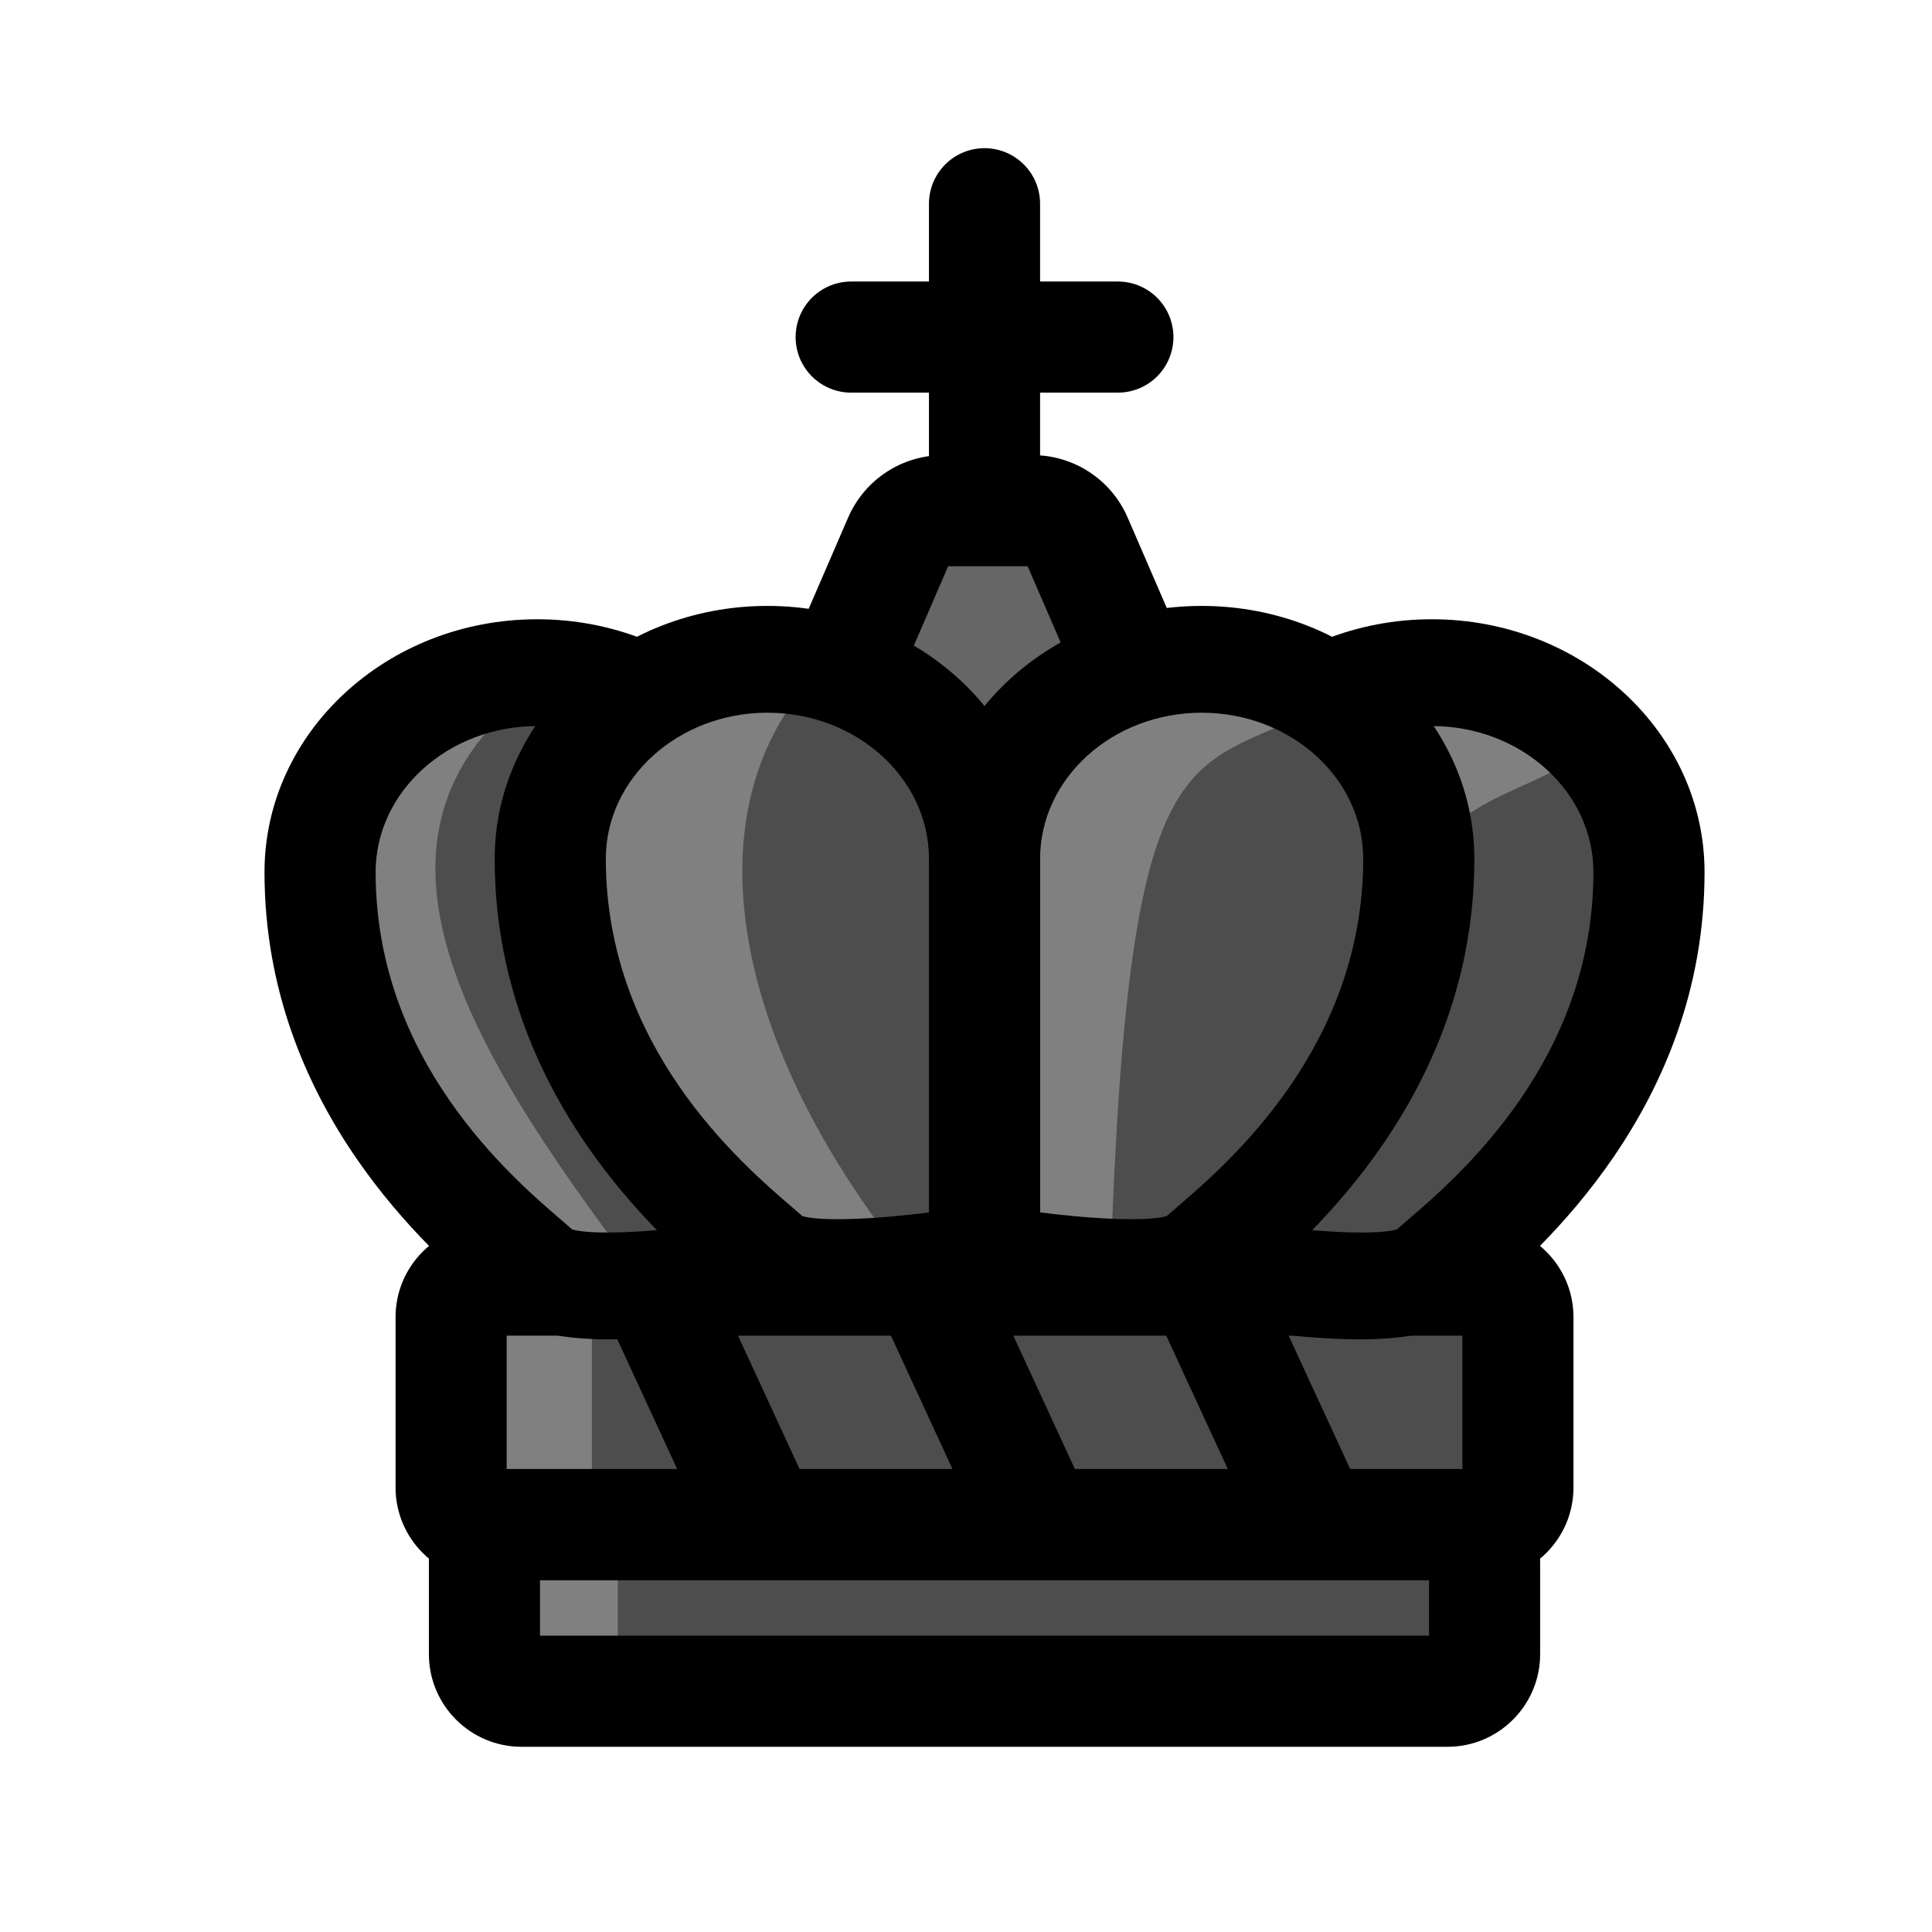
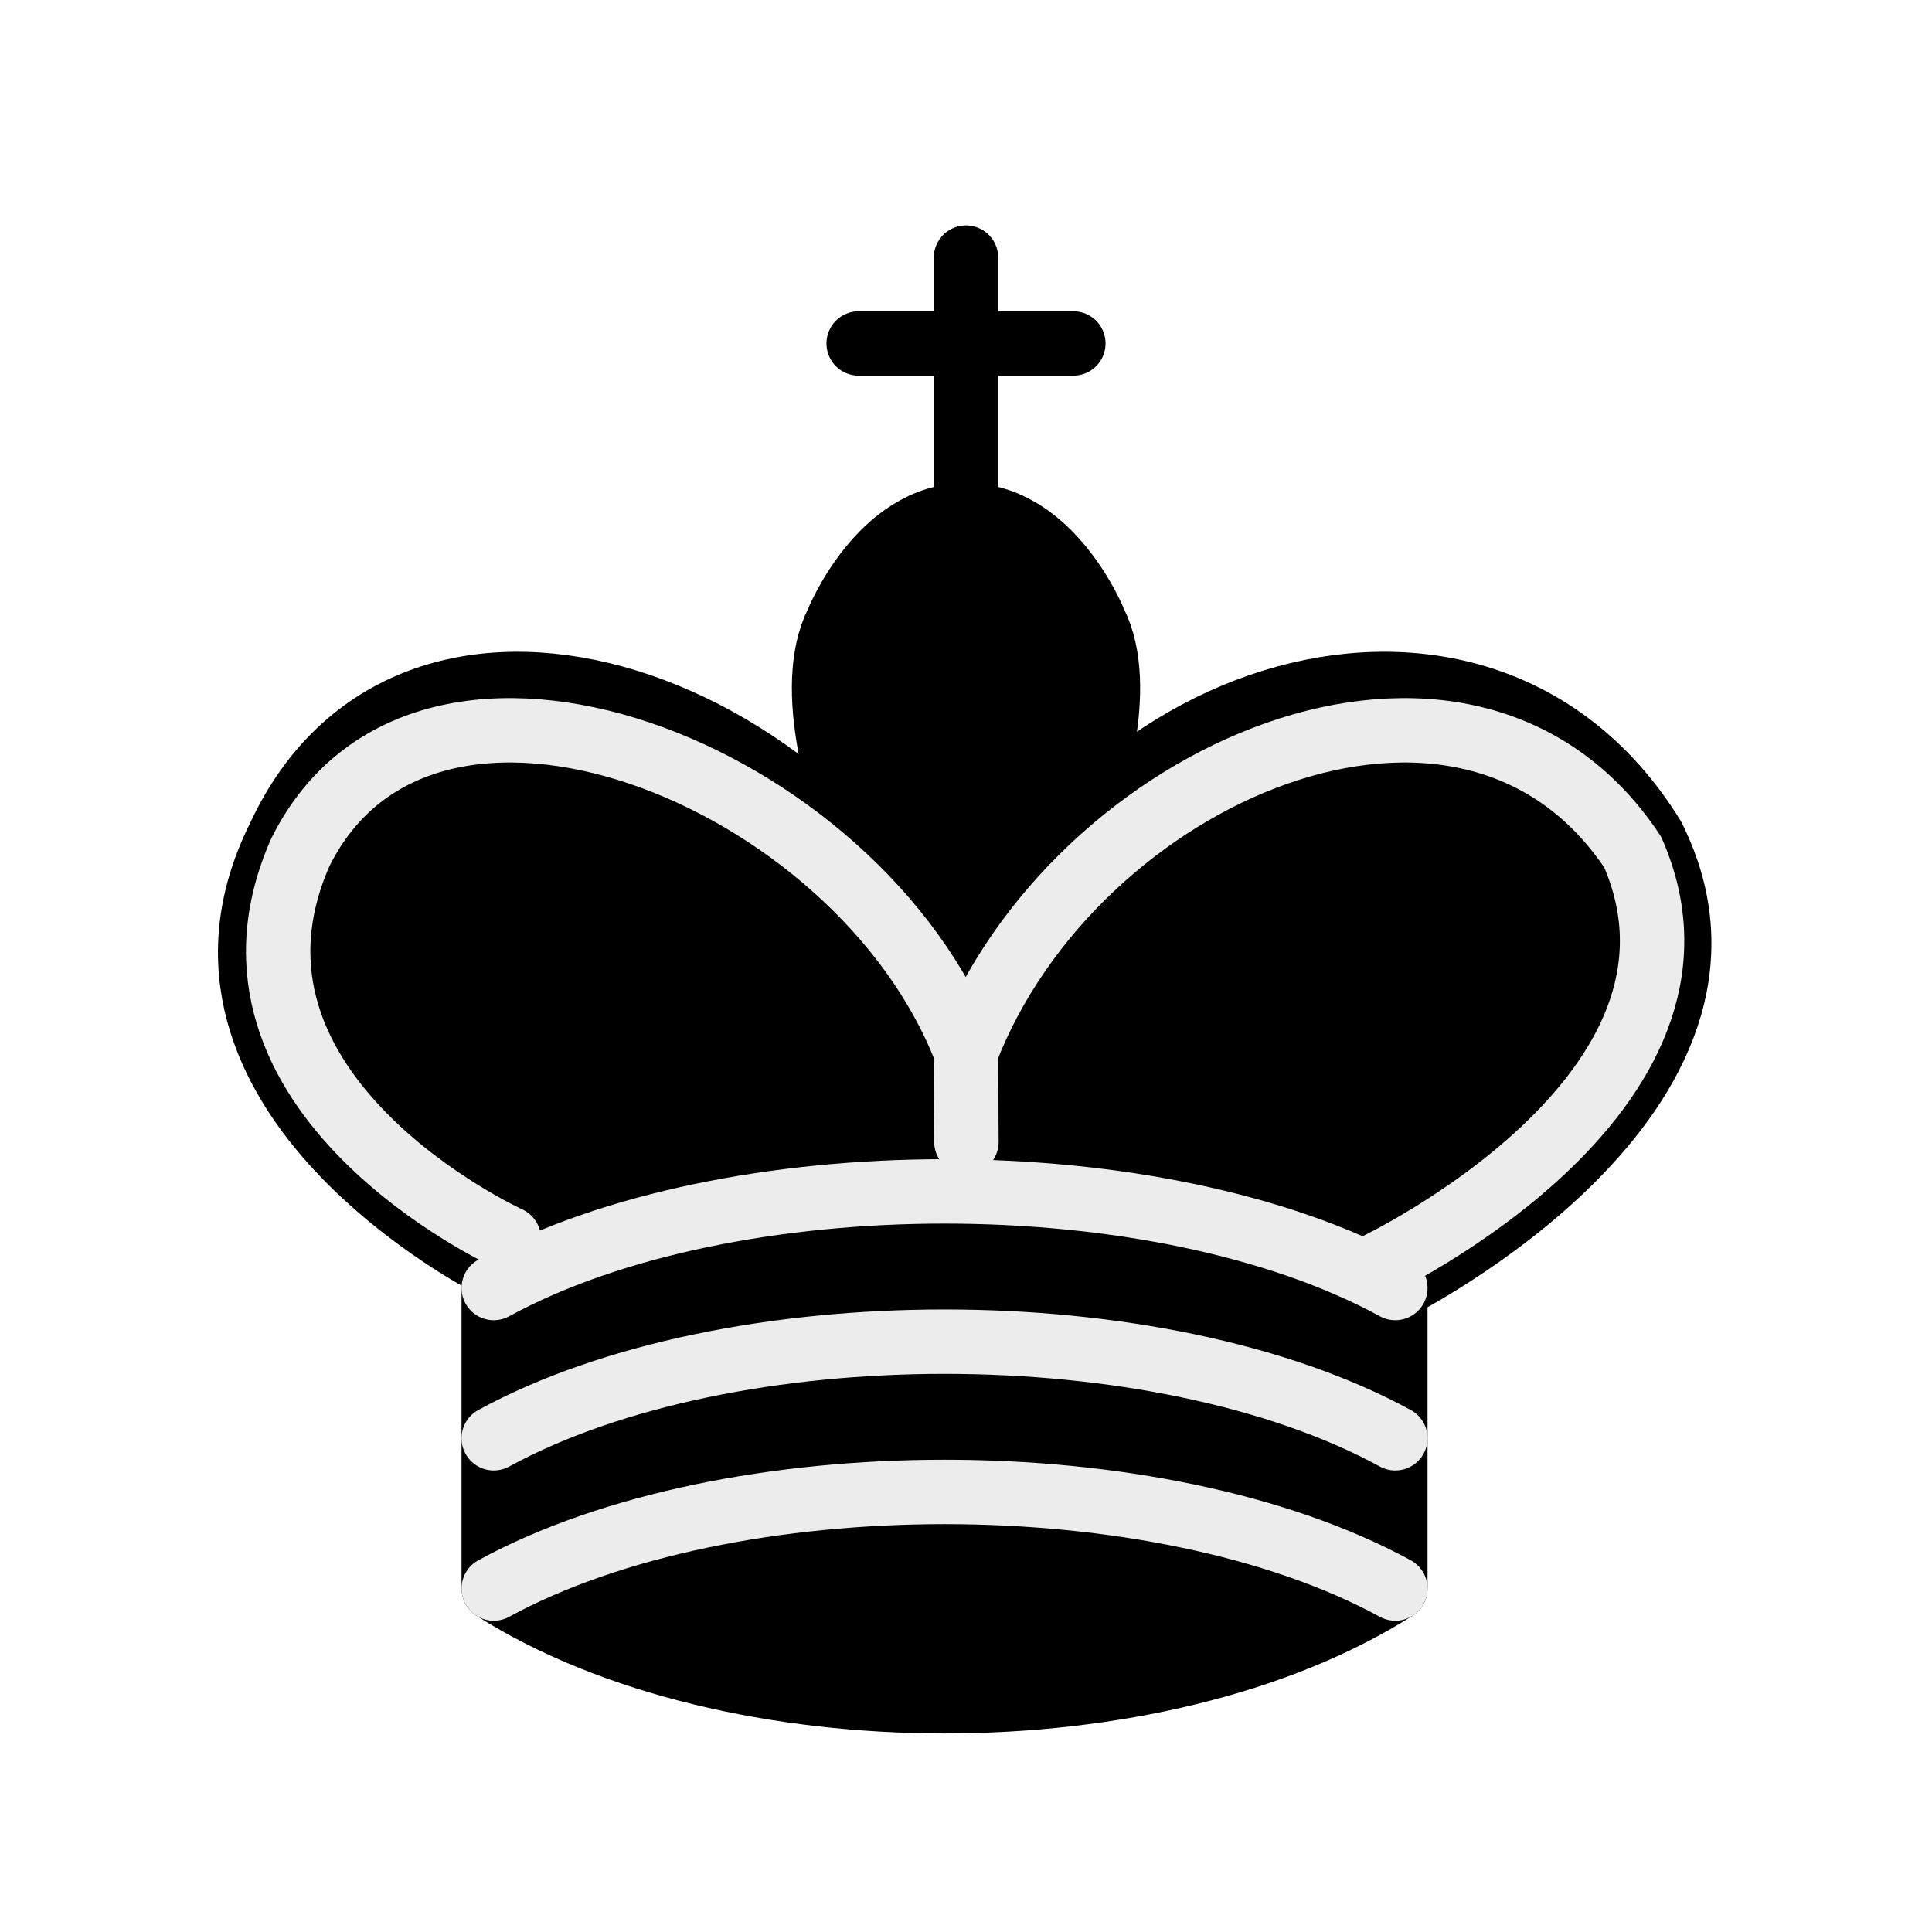
- <svg xmlns="http://www.w3.org/2000/svg" width="100" height="100" viewBox="-50 -60 478.766 521.579" version="1.1">
-   <defs>
-     <clipPath id="clip1">
-       <path d="M 44 356 L 345 356 L 345 431.578 L 44 431.578 Z M 44 356 " />
-     </clipPath>
-     <clipPath id="clip2">
-       <path d="M 241 127 L 388.766 127 L 388.766 322 L 241 322 Z M 241 127 " />
-     </clipPath>
-     <clipPath id="clip3">
-       <path d="M 0 0 L 388.766 0 L 388.766 431.578 L 0 431.578 Z M 0 0 " />
-     </clipPath>
-     <clipPath id="clip4">
-       <path d="M 0 0 L 388.766 0 L 388.766 431.578 L 0 431.578 Z M 0 0 " />
-     </clipPath>
-     <clipPath id="clip5">
-       <path d="M 0 0 L 388.766 0 L 388.766 431.578 L 0 431.578 Z M 0 0 " />
-     </clipPath>
-   </defs>
-   <g id="surface1" transform="translate(0 -20)">
-     <path style=" stroke:none;fill-rule:nonzero;fill:rgb(30.196%,30.196%,30.196%);fill-opacity:1;" d="M 319.383 416.578 L 69.383 416.578 C 63.859 416.578 59.383 412.102 59.383 406.578 L 59.383 381.578 C 59.383 376.059 63.859 371.578 69.383 371.578 L 319.383 371.578 C 324.906 371.578 329.383 376.059 329.383 381.578 L 329.383 406.578 C 329.383 412.102 324.906 416.578 319.383 416.578 " />
-     <path style=" stroke:none;fill-rule:nonzero;fill:rgb(50.197%,50.197%,50.197%);fill-opacity:1;" d="M 95.383 413.578 L 59.383 413.578 L 59.383 368.578 L 95.383 368.578 Z M 95.383 413.578 " />
-     <g clip-path="url(#clip1)" clip-rule="nonzero">
-       <path style=" stroke:none;fill-rule:nonzero;fill:rgb(0%,0%,0%);fill-opacity:1;" d="M 74.383 401.578 L 314.383 401.578 L 314.383 386.578 L 74.383 386.578 Z M 319.383 431.578 L 69.383 431.578 C 55.598 431.578 44.383 420.363 44.383 406.578 L 44.383 381.578 C 44.383 367.793 55.598 356.578 69.383 356.578 L 319.383 356.578 C 333.168 356.578 344.383 367.793 344.383 381.578 L 344.383 406.578 C 344.383 420.363 333.168 431.578 319.383 431.578 " />
-     </g>
-     <path style=" stroke:none;fill-rule:nonzero;fill:rgb(30.196%,30.196%,30.196%);fill-opacity:1;" d="M 328.383 371.578 L 60.383 371.578 C 54.859 371.578 50.383 367.102 50.383 361.578 L 50.383 315.578 C 50.383 310.059 54.859 305.578 60.383 305.578 L 328.383 305.578 C 333.906 305.578 338.383 310.059 338.383 315.578 L 338.383 361.578 C 338.383 367.102 333.906 371.578 328.383 371.578 " />
-     <path style=" stroke:none;fill-rule:nonzero;fill:rgb(50.197%,50.197%,50.197%);fill-opacity:1;" d="M 88.383 359.578 L 53.383 359.578 L 53.383 314.578 L 88.383 314.578 Z M 88.383 359.578 " />
-     <path style=" stroke:none;fill-rule:nonzero;fill:rgb(0%,0%,0%);fill-opacity:1;" d="M 65.383 356.578 L 323.383 356.578 L 323.383 320.578 L 65.383 320.578 Z M 328.383 386.578 L 60.383 386.578 C 46.598 386.578 35.383 375.363 35.383 361.578 L 35.383 315.578 C 35.383 301.793 46.598 290.578 60.383 290.578 L 328.383 290.578 C 342.168 290.578 353.383 301.793 353.383 315.578 L 353.383 361.578 C 353.383 375.363 342.168 386.578 328.383 386.578 " />
-     <path style="fill:none;stroke-width:30;stroke-linecap:round;stroke-linejoin:miter;stroke:rgb(0%,0%,0%);stroke-opacity:1;stroke-miterlimit:10;" d="M 0 0.002 L 0 123.174 " transform="matrix(1,0,0,-1,194.3828,138.1737)" />
-     <path style="fill:none;stroke-width:30;stroke-linecap:round;stroke-linejoin:miter;stroke:rgb(0%,0%,0%);stroke-opacity:1;stroke-miterlimit:10;" d="M 0 -0 L 72 -0 " transform="matrix(1,0,0,-1,158.3828,50.9999)" />
-     <path style=" stroke:none;fill-rule:nonzero;fill:rgb(39.999%,39.999%,39.999%);fill-opacity:1;" d="M 207.375 97.875 L 183.223 97.875 C 178.055 97.875 173.387 100.945 171.336 105.684 L 156.352 140.309 C 154.934 143.59 154.934 147.312 156.352 150.594 L 171.336 185.219 C 173.387 189.957 178.055 193.023 183.223 193.023 L 207.375 193.023 C 212.539 193.023 217.211 189.957 219.262 185.219 L 234.242 150.594 C 235.66 147.312 235.66 143.59 234.242 140.309 L 219.262 105.684 C 217.211 100.945 212.539 97.875 207.375 97.875 " />
-     <path style=" stroke:none;fill-rule:nonzero;fill:rgb(0%,0%,0%);fill-opacity:1;" d="M 184.566 178.023 L 206.031 178.023 L 220.125 145.449 L 206.031 112.875 L 184.566 112.875 L 170.469 145.449 Z M 207.375 208.023 L 183.219 208.023 C 172.066 208.023 161.996 201.41 157.566 191.172 L 142.586 156.551 C 139.535 149.5 139.535 141.406 142.586 134.352 L 157.566 99.727 C 161.996 89.492 172.066 82.875 183.219 82.875 L 207.375 82.875 C 218.531 82.875 228.598 89.492 233.027 99.727 L 248.008 134.352 C 251.059 141.406 251.059 149.5 248.008 156.551 L 233.027 191.172 C 228.598 201.41 218.531 208.023 207.375 208.023 " />
-     <path style=" stroke:none;fill-rule:nonzero;fill:rgb(30.196%,30.196%,30.196%);fill-opacity:1;" d="M 315.148 141.594 C 347.523 141.594 373.766 165.707 373.766 195.449 C 373.766 258.281 324.918 294.184 315.148 303.16 C 305.379 312.137 256.527 303.16 256.527 303.16 L 256.527 195.449 C 256.527 165.707 282.773 141.594 315.148 141.594 " />
-     <path style=" stroke:none;fill-rule:nonzero;fill:rgb(50.197%,50.197%,50.197%);fill-opacity:1;" d="M 367.383 148.578 C 344.383 192.578 300.383 143.578 282.383 292.578 C 282.383 292.578 293.383 319.527 275.383 293.578 C 257.383 267.629 277.383 219.527 277.383 193.578 C 277.383 167.629 299.383 151.449 317.383 142.801 C 335.383 134.152 371.383 148.578 367.383 148.578 " />
-     <g clip-path="url(#clip2)" clip-rule="nonzero">
-       <path style=" stroke:none;fill-rule:nonzero;fill:rgb(0%,0%,0%);fill-opacity:1;" d="M 271.527 290.895 C 286.59 292.852 300.961 293.359 305.719 291.895 C 306.559 291.152 307.516 290.328 308.578 289.418 C 322.301 277.625 358.766 246.305 358.766 195.449 C 358.766 173.703 339.199 156.012 315.148 156.012 C 291.094 156.012 271.527 173.703 271.527 195.449 Z M 295.691 321.578 C 291.266 321.578 286.348 321.344 280.875 320.887 C 266.84 319.715 254.242 317.418 253.711 317.32 L 241.527 315.082 L 241.527 195.449 C 241.527 157.805 274.555 127.18 315.148 127.18 C 355.742 127.18 388.766 157.805 388.766 195.449 C 388.766 259.207 343.457 298.125 328.566 310.918 C 327.293 312.012 326.191 312.957 325.512 313.582 C 319.586 319.027 310.336 321.578 295.691 321.578 " />
-     </g>
-     <path style=" stroke:none;fill-rule:nonzero;fill:rgb(30.196%,30.196%,30.196%);fill-opacity:1;" d="M 253 137.996 C 285.375 137.996 311.621 162.105 311.621 191.852 C 311.621 254.684 262.773 290.586 253 299.562 C 243.23 308.535 194.383 299.562 194.383 299.562 L 194.383 191.852 C 194.383 162.105 220.629 137.996 253 137.996 " />
-     <path style=" stroke:none;fill-rule:nonzero;fill:rgb(50.197%,50.197%,50.197%);fill-opacity:1;" d="M 289.383 148.578 C 250.383 170.578 233.383 149.578 228.383 302.578 C 228.383 302.578 220.383 317.527 202.383 291.578 C 184.383 265.629 195.383 219.527 195.383 193.578 C 195.383 167.629 217.383 151.449 235.383 142.801 C 253.383 134.152 289.383 148.578 289.383 148.578 " />
-     <path style=" stroke:none;fill-rule:nonzero;fill:rgb(0%,0%,0%);fill-opacity:1;" d="M 209.383 287.297 C 224.441 289.254 238.816 289.762 243.57 288.297 C 244.414 287.551 245.367 286.73 246.43 285.82 C 260.156 274.031 296.621 242.707 296.621 191.852 C 296.621 170.105 277.055 152.41 253 152.41 C 228.949 152.41 209.383 170.105 209.383 191.852 Z M 233.547 317.98 C 229.117 317.98 224.199 317.746 218.73 317.289 C 204.695 316.117 192.098 313.816 191.566 313.723 L 179.383 311.484 L 179.383 191.852 C 179.383 154.207 212.406 123.578 253 123.578 C 293.594 123.578 326.621 154.207 326.621 191.852 C 326.621 255.609 281.309 294.531 266.418 307.32 C 265.145 308.414 264.043 309.359 263.363 309.984 C 257.441 315.426 248.191 317.98 233.547 317.98 " />
-     <path style=" stroke:none;fill-rule:nonzero;fill:rgb(30.196%,30.196%,30.196%);fill-opacity:1;" d="M 73.617 141.594 C 41.246 141.594 15 165.707 15 195.449 C 15 258.281 63.848 294.184 73.617 303.16 C 83.387 312.137 132.238 303.16 132.238 303.16 L 132.238 195.449 C 132.238 165.707 105.992 141.594 73.617 141.594 " />
-     <path style=" stroke:none;fill-rule:nonzero;fill:rgb(50.197%,50.197%,50.197%);fill-opacity:1;" d="M 81.383 139.918 C 18.383 178.578 50.383 236.027 95.383 296.578 C 95.383 296.578 72.383 312.914 54.383 286.969 C 36.383 261.016 9.383 226.418 9.383 200.469 C 9.383 174.52 27.383 148.566 45.383 139.918 C 63.383 131.27 81.383 139.918 81.383 139.918 " />
-     <path style=" stroke:none;fill-rule:nonzero;fill:rgb(0%,0%,0%);fill-opacity:1;" d="M 83.047 291.895 C 87.805 293.359 102.176 292.852 117.238 290.895 L 117.238 195.449 C 117.238 173.703 97.668 156.012 73.617 156.012 C 49.566 156.012 30 173.703 30 195.449 C 30 246.305 66.465 277.625 80.191 289.418 C 81.25 290.328 82.207 291.152 83.047 291.895 M 93.074 321.578 C 78.426 321.578 69.18 319.027 63.254 313.582 C 62.574 312.957 61.473 312.012 60.195 310.918 C 45.309 298.125 0 259.207 0 195.449 C 0 157.805 33.027 127.18 73.617 127.18 C 114.211 127.18 147.238 157.805 147.238 195.449 L 147.238 315.082 L 135.055 317.32 C 134.523 317.418 121.926 319.715 107.891 320.887 C 102.418 321.344 97.5 321.578 93.074 321.578 " />
-     <path style=" stroke:none;fill-rule:nonzero;fill:rgb(30.196%,30.196%,30.196%);fill-opacity:1;" d="M 135.766 137.996 C 103.391 137.996 77.145 162.105 77.145 191.852 C 77.145 254.684 125.992 290.586 135.766 299.562 C 145.535 308.535 194.383 299.562 194.383 299.562 L 194.383 191.852 C 194.383 162.105 168.137 137.996 135.766 137.996 " />
-     <path style=" stroke:none;fill-rule:nonzero;fill:rgb(50.197%,50.197%,50.197%);fill-opacity:1;" d="M 152.383 138.578 C 116.383 172.008 122.383 232.027 167.383 292.578 C 167.383 292.578 149.383 318.801 131.383 292.852 C 113.383 266.898 82.383 222.527 82.383 196.578 C 82.383 170.629 104.383 154.449 122.383 145.801 C 140.383 137.152 152.383 138.578 152.383 138.578 " />
-     <path style=" stroke:none;fill-rule:nonzero;fill:rgb(0%,0%,0%);fill-opacity:1;" d="M 145.195 288.297 C 149.961 289.766 164.336 289.262 179.383 287.305 L 179.383 191.852 C 179.383 170.105 159.816 152.41 135.766 152.41 C 111.715 152.41 92.145 170.105 92.145 191.852 C 92.145 242.707 128.609 274.031 142.34 285.82 C 143.398 286.73 144.352 287.551 145.195 288.297 M 155.219 317.98 C 140.574 317.98 131.328 315.426 125.398 309.984 C 124.723 309.359 123.621 308.414 122.348 307.32 C 107.457 294.531 62.145 255.609 62.145 191.852 C 62.145 154.207 95.172 123.578 135.766 123.578 C 176.355 123.578 209.383 154.207 209.383 191.852 L 209.383 311.484 L 197.199 313.723 C 196.672 313.816 184.074 316.117 170.035 317.289 C 164.566 317.746 159.645 317.98 155.219 317.98 " />
-     <path style=" stroke:none;fill-rule:nonzero;fill:rgb(100%,100%,100%);fill-opacity:1;" d="M 104.383 305.578 L 136.234 374.578 " />
-     <g clip-path="url(#clip3)" clip-rule="nonzero">
-       <path style="fill:none;stroke-width:30;stroke-linecap:butt;stroke-linejoin:miter;stroke:rgb(0%,0%,0%);stroke-opacity:1;stroke-miterlimit:10;" d="M 0 0.001 L 31.852 -68.999 " transform="matrix(1,0,0,-1,104.3828,305.579)" />
-     </g>
-     <path style=" stroke:none;fill-rule:nonzero;fill:rgb(100%,100%,100%);fill-opacity:1;" d="M 178.707 305.578 L 210.559 374.578 " />
-     <g clip-path="url(#clip4)" clip-rule="nonzero">
-       <path style="fill:none;stroke-width:30;stroke-linecap:butt;stroke-linejoin:miter;stroke:rgb(0%,0%,0%);stroke-opacity:1;stroke-miterlimit:10;" d="M 0.001 0.001 L 31.852 -68.999 " transform="matrix(1,0,0,-1,178.7061,305.579)" />
-     </g>
-     <path style=" stroke:none;fill-rule:nonzero;fill:rgb(100%,100%,100%);fill-opacity:1;" d="M 253.031 305.578 L 284.883 374.578 " />
-     <g clip-path="url(#clip5)" clip-rule="nonzero">
-       <path style="fill:none;stroke-width:30;stroke-linecap:butt;stroke-linejoin:miter;stroke:rgb(0%,0%,0%);stroke-opacity:1;stroke-miterlimit:10;" d="M 0.001 0.001 L 31.853 -68.999 " transform="matrix(1,0,0,-1,253.0303,305.579)" />
-     </g>
+ <svg xmlns="http://www.w3.org/2000/svg" width="45" height="45">
+   <g fill="none" fill-rule="evenodd" stroke="#000" stroke-width="1.5" stroke-linecap="round" stroke-linejoin="round">
+     <path d="M22.5 11.63V6" stroke-linejoin="miter" />
+     <path d="M22.5 25s4.5-7.5 3-10.5c0 0-1-2.5-3-2.5s-3 2.5-3 2.5c-1.5 3 3 10.5 3 10.5" fill="#000" stroke-linecap="butt" stroke-linejoin="miter" />
+     <path d="M11.5 37c5.5 3.5 15.5 3.5 21 0v-7s9-4.5 6-10.5c-4-6.5-13.5-3.5-16 4V27v-3.5c-3.5-7.5-13-10.5-16-4-3 6 5 10 5 10V37z" fill="#000" />
+     <path d="M20 8h5" stroke-linejoin="miter" />
+     <path d="M32 29.5s8.5-4 6.03-9.65C34.15 14 25 18 22.5 24.5l.01 2.1-.01-2.1C20 18 9.906 14 6.997 19.85c-2.497 5.65 4.853 9 4.853 9" stroke="#ececec" />
+     <path d="M11.5 30c5.5-3 15.5-3 21 0m-21 3.5c5.5-3 15.5-3 21 0m-21 3.5c5.5-3 15.5-3 21 0" stroke="#ececec" />
  </g>
</svg>
